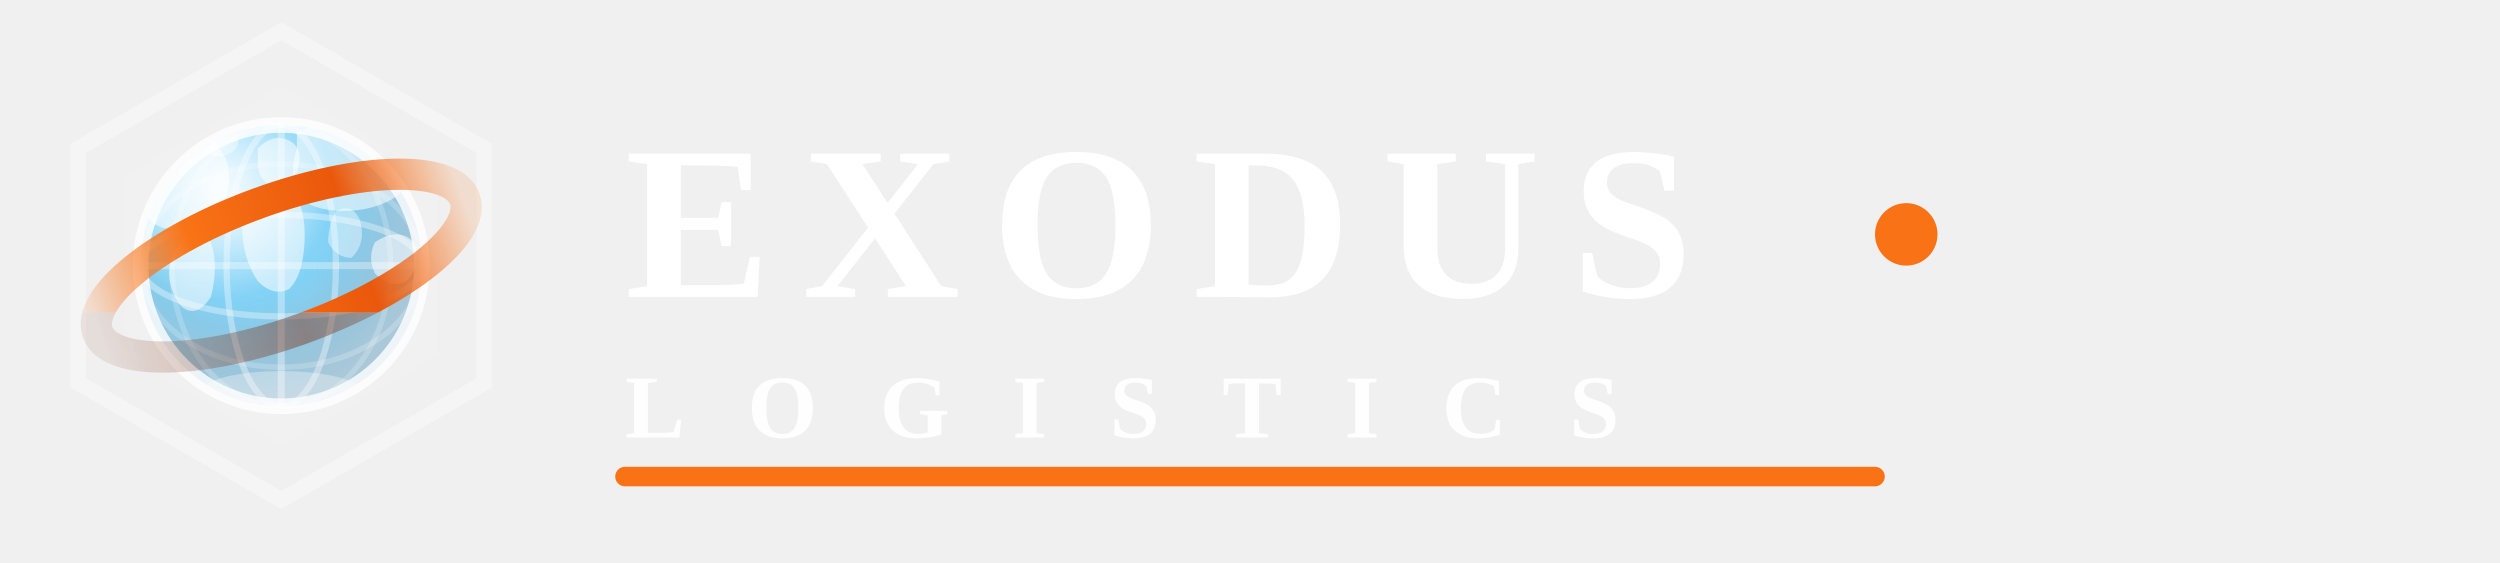
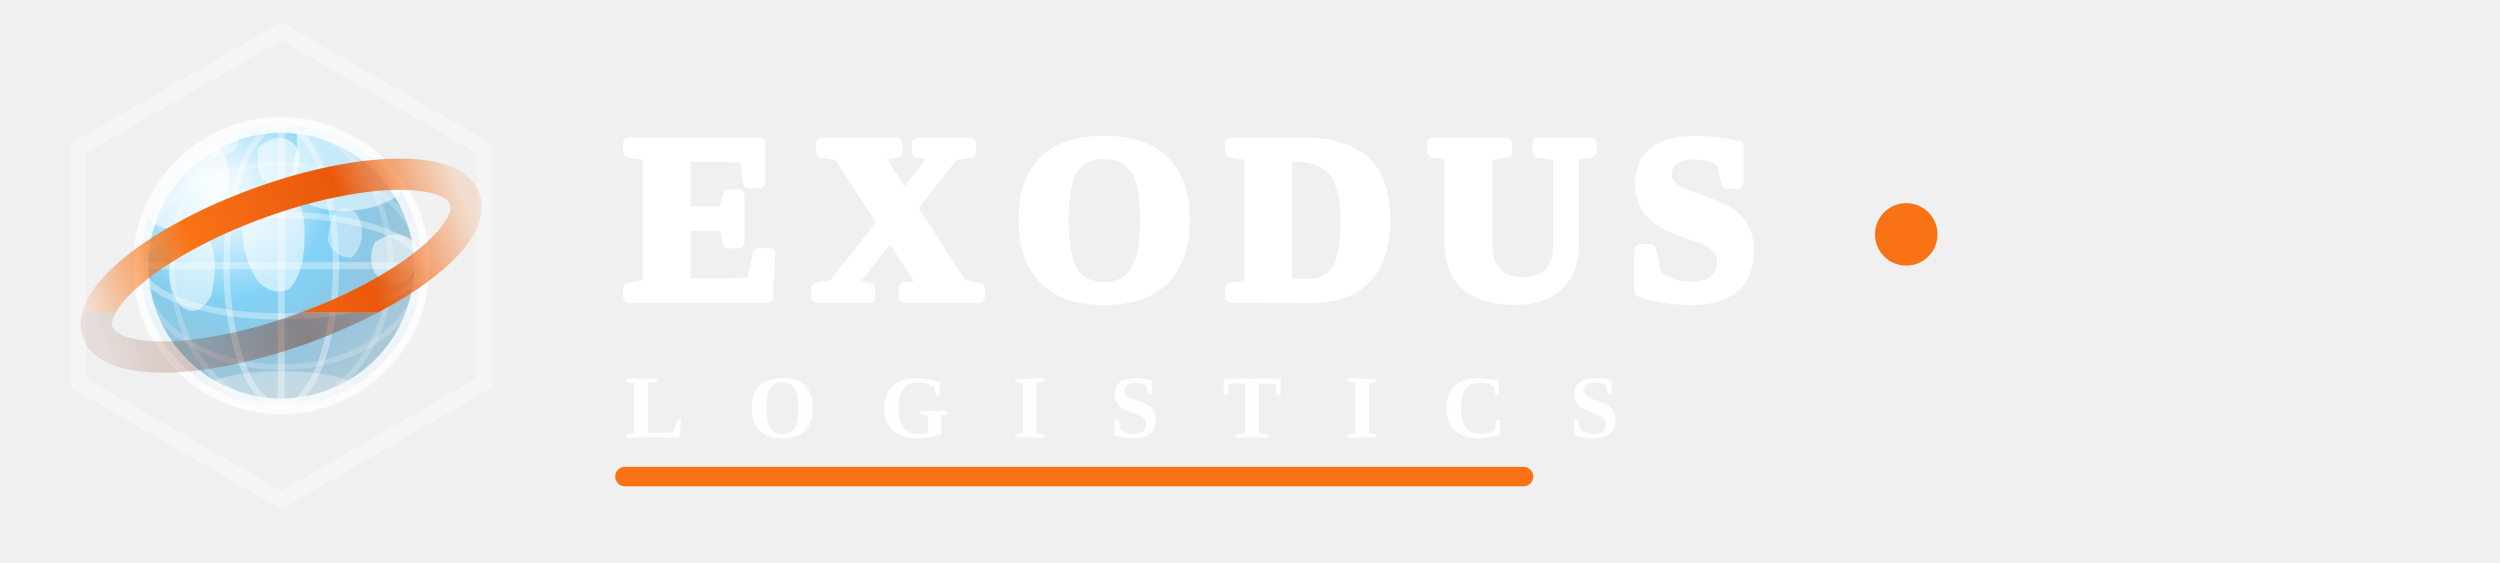
<svg xmlns="http://www.w3.org/2000/svg" viewBox="0 0 320 72" width="320" height="72" fill="none">
  <defs>
    <radialGradient id="eOcean" cx="35%" cy="28%" r="70%">
      <stop offset="0%" stop-color="#bae6fd" stop-opacity="0.95" />
      <stop offset="50%" stop-color="#38bdf8" stop-opacity="0.6" />
      <stop offset="100%" stop-color="#0369a1" stop-opacity="0.3" />
    </radialGradient>
    <radialGradient id="eShine" cx="28%" cy="22%" r="40%">
      <stop offset="0%" stop-color="#ffffff" stop-opacity="0.9" />
      <stop offset="100%" stop-color="#ffffff" stop-opacity="0" />
    </radialGradient>
    <linearGradient id="eRingF" x1="0%" y1="0%" x2="100%" y2="0%">
      <stop offset="0%" stop-color="#f97316" stop-opacity="0.15" />
      <stop offset="30%" stop-color="#f97316" stop-opacity="1" />
      <stop offset="70%" stop-color="#ea580c" stop-opacity="1" />
      <stop offset="100%" stop-color="#f97316" stop-opacity="0.15" />
    </linearGradient>
    <linearGradient id="eRingB" x1="0%" y1="0%" x2="100%" y2="0%">
      <stop offset="0%" stop-color="#7c2d12" stop-opacity="0.1" />
      <stop offset="50%" stop-color="#7c2d12" stop-opacity="0.45" />
      <stop offset="100%" stop-color="#7c2d12" stop-opacity="0.1" />
    </linearGradient>
    <clipPath id="eC">
      <circle cx="36" cy="34" r="18" />
    </clipPath>
    <clipPath id="eRB">
      <rect x="0" y="40" width="72" height="20" />
    </clipPath>
    <clipPath id="eRF">
      <rect x="0" y="0" width="72" height="40" />
    </clipPath>
  </defs>
  <polygon points="36,4 62,19 62,49 36,64 10,49 10,19" fill="none" stroke="rgba(255,255,255,0.35)" stroke-width="2" />
  <polygon points="36,11 56,22.5 56,45.5 36,57 16,45.5 16,22.5" fill="rgba(255,255,255,0.1)" />
  <circle cx="36" cy="34" r="18" fill="url(#eOcean)" stroke="rgba(255,255,255,0.8)" stroke-width="2" />
  <g clip-path="url(#eC)">
    <path fill="rgba(255,255,255,0.55)" d="M18 22 Q20 18 24 17 Q27 16 28 19 Q30 21 29 25 Q27 28 24 29 Q21 30 19 28 Q17 26 18 22 Z" />
    <ellipse fill="rgba(255,255,255,0.42)" cx="28" cy="18" rx="2.5" ry="2" />
    <path fill="rgba(255,255,255,0.55)" d="M23 31 Q25 29 27 31 Q28 34 27 38 Q25 41 23 39 Q21 36 22 33 Z" />
    <path fill="rgba(255,255,255,0.55)" d="M33 19 Q35 17 37 18 Q39 19 38 22 Q37 24 35 24 Q33 23 33 21 Z" />
    <path fill="rgba(255,255,255,0.55)" d="M33 25 Q35 23 37 24 Q39 26 39 30 Q39 35 37 37 Q35 38 33 36 Q31 33 31 29 Q31 26 33 25 Z" />
    <path fill="rgba(255,255,255,0.55)" d="M38 17 Q42 15 47 16 Q51 17 52 20 Q53 23 51 25 Q48 27 44 27 Q40 27 38 25 Q37 22 38 19 Z" />
    <path fill="rgba(255,255,255,0.42)" d="M43 27 Q45 26 46 28 Q47 31 45 33 Q43 33 42 31 Q42 29 43 27 Z" />
    <path fill="rgba(255,255,255,0.55)" d="M48 31 Q51 29 53 31 Q54 34 52 36 Q50 37 48 35 Q47 33 48 31 Z" />
    <ellipse fill="rgba(255,255,255,0.32)" cx="36" cy="50" rx="10" ry="2.5" />
  </g>
  <ellipse cx="36" cy="34" rx="18" ry="6.5" fill="none" stroke="rgba(255,255,255,0.35)" stroke-width="0.8" />
  <ellipse cx="36" cy="34" rx="18" ry="13" fill="none" stroke="rgba(255,255,255,0.2)" stroke-width="0.7" />
  <ellipse cx="36" cy="34" rx="7" ry="18" fill="none" stroke="rgba(255,255,255,0.35)" stroke-width="0.8" />
  <ellipse cx="36" cy="34" rx="14" ry="18" fill="none" stroke="rgba(255,255,255,0.2)" stroke-width="0.7" />
  <line x1="18" y1="34" x2="54" y2="34" stroke="rgba(255,255,255,0.35)" stroke-width="0.9" />
  <line x1="36" y1="16" x2="36" y2="52" stroke="rgba(255,255,255,0.35)" stroke-width="0.9" />
  <g clip-path="url(#eRB)">
    <ellipse cx="36" cy="34" rx="25" ry="8.5" fill="none" stroke="url(#eRingB)" stroke-width="4" transform="rotate(-20,36,34)" />
  </g>
  <circle cx="36" cy="34" r="18" fill="url(#eShine)" />
  <g clip-path="url(#eRF)">
    <ellipse cx="36" cy="34" rx="25" ry="8.5" fill="none" stroke="url(#eRingF)" stroke-width="4" transform="rotate(-20,36,34)" />
  </g>
-   <text x="80" y="38" font-family="Georgia, 'Times New Roman', serif" font-size="28" font-weight="900" letter-spacing="4" fill="#ffffff">EXODUS</text>
+   <text x="80" y="38" font-family="Georgia, 'Times New Roman', serif" font-size="30" font-weight="900" letter-spacing="4" fill="#ffffff" paint-order="stroke" stroke="#ffffff" stroke-width="1.5" stroke-linejoin="round">EXODUS</text>
  <circle cx="244" cy="30" r="4" fill="#f97316" />
  <text x="80" y="56" font-family="Georgia, 'Times New Roman', serif" font-size="11.5" font-weight="600" letter-spacing="8" fill="rgba(255,255,255,0.9)">LOGISTICS</text>
-   <line x1="80" y1="61" x2="240" y2="61" stroke="#f97316" stroke-width="2.5" stroke-linecap="round" />
+   <line x1="80" y1="61" x2="195" y2="61" stroke="#f97316" stroke-width="2.5" stroke-linecap="round" />
</svg>
